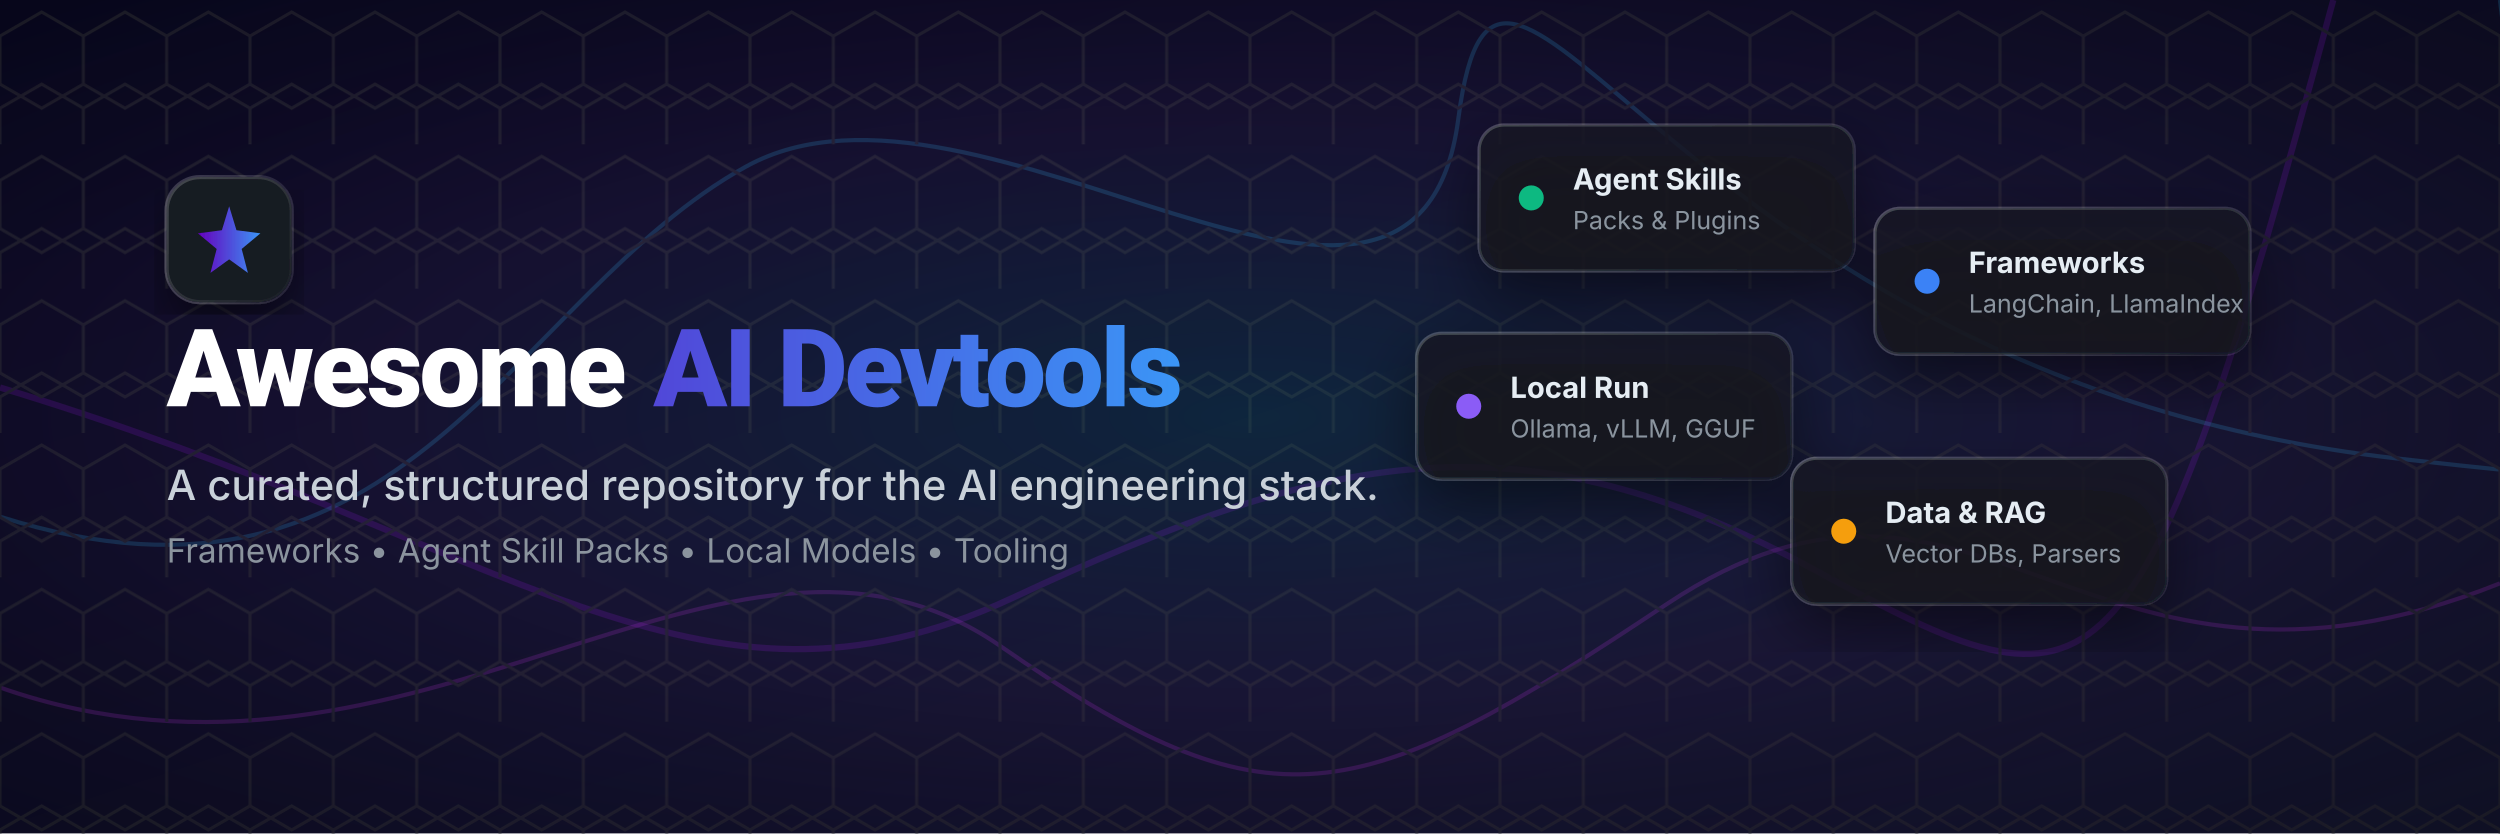
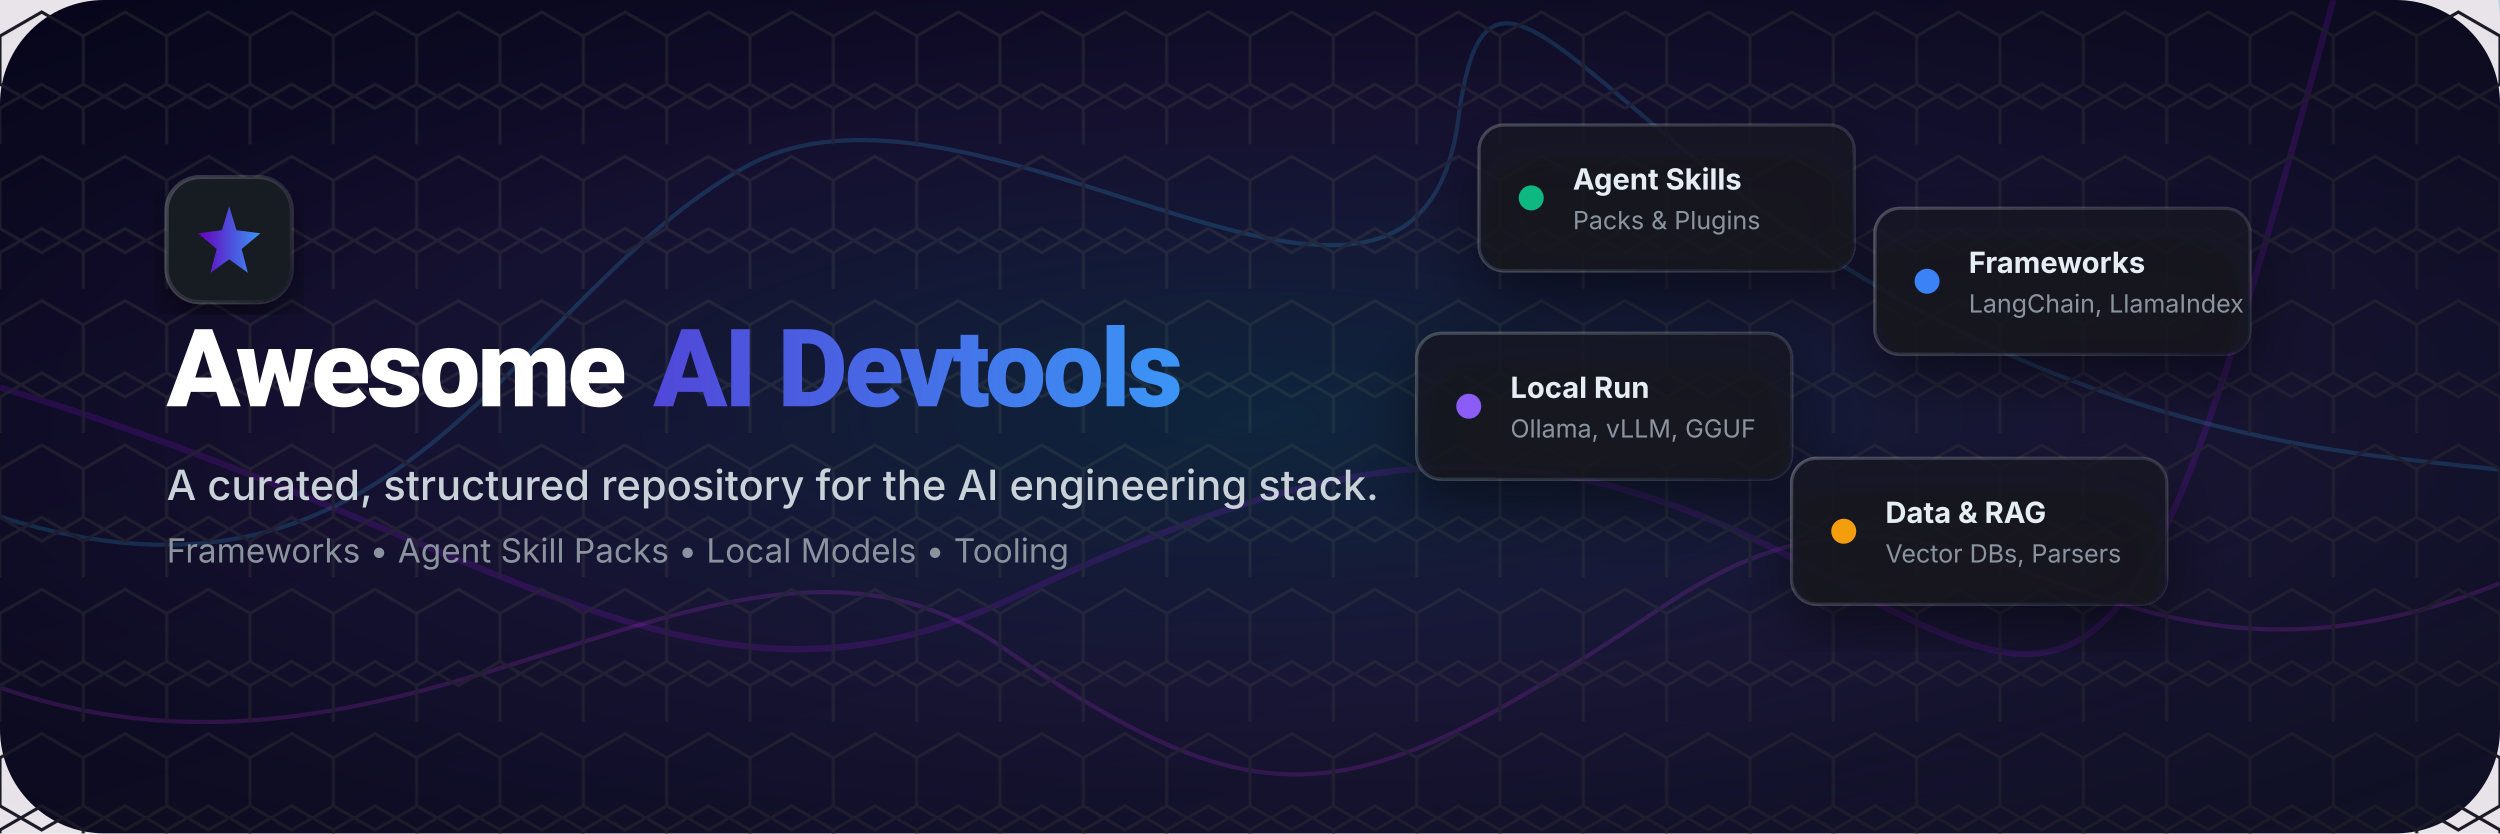
<svg xmlns="http://www.w3.org/2000/svg" viewBox="0 0 1200 400" width="1200" height="400">
  <defs>
    <linearGradient id="bg-grad" x1="0%" y1="0%" x2="100%" y2="100%">
      <stop offset="0%" stop-color="#020617" />
      <stop offset="100%" stop-color="#0B1121" />
    </linearGradient>
    <radialGradient id="ambient-glow" cx="50%" cy="50%" r="70%">
      <stop offset="0%" stop-color="#38BDF8" stop-opacity="0.15" />
      <stop offset="50%" stop-color="#A855F7" stop-opacity="0.10" />
      <stop offset="100%" stop-color="#5c015d" stop-opacity="0.05" />
    </radialGradient>
    <linearGradient id="text-grad" x1="0%" y1="0%" x2="100%" y2="0%">
      <stop offset="0%" stop-color="#6500bd" />
      <stop offset="100%" stop-color="#3b95f6" />
    </linearGradient>
    <linearGradient id="glass-border" x1="0%" y1="0%" x2="100%" y2="100%">
      <stop offset="0%" stop-color="#ffffff" stop-opacity="0.2" />
      <stop offset="100%" stop-color="#ffffff" stop-opacity="0.02" />
    </linearGradient>
    <pattern id="hex-bg" x="0" y="0" width="40" height="69.282" patternUnits="userSpaceOnUse">
      <path d="M 40 17.321 L 20 5.774 L 0 17.321 L 0 40.415 L 20 51.962 L 40 40.415 Z" fill="none" stroke="#161b22" stroke-width="1.5" />
      <path d="M 20 40.415 L 0 51.962 L 0 75.056 L 20 86.603 L 40 75.056 L 40 51.962 Z" fill="none" stroke="#161b22" stroke-width="1.5" />
    </pattern>
    <filter id="glass-blur" x="-20%" y="-20%" width="140%" height="140%">
      <feGaussianBlur in="SourceGraphic" stdDeviation="4" result="blur" />
      <feComposite in="SourceGraphic" in2="blur" operator="over" />
    </filter>
    <filter id="shadow" x="-10%" y="-10%" width="120%" height="120%">
      <feDropShadow dx="0" dy="12" stdDeviation="15" flood-color="#000000" flood-opacity="0.6" />
    </filter>
  </defs>
-   <rect width="100%" height="100%" fill="url(#bg-grad)" />
+   <rect width="100%" height="100%" rx="50" fill="url(#bg-grad)" />
  <path d="M0 186 C245 260, 334 358, 486 287 S730 197, 870 273 S1025 350, 1120 0" fill="none" stroke="#830fcb" opacity="0.2" stroke-width="3" />
  <path d="M0 248 C195 310, 246 142, 358 80 S680 210, 700 57 S800 180, 1150 220 S1220 197, 1200 0" fill="none" stroke="#27aedf" opacity="0.2" stroke-width="2" />
  <path d="M0 330 C200 400, 350 220, 480 310 S650 390, 800 290 S1000 360, 1200 280" fill="none" stroke="#b42ed5" opacity="0.2" stroke-width="2" />
  <rect width="100%" height="100%" fill="url(#hex-bg)" />
  <rect width="100%" height="100%" fill="url(#ambient-glow)" />
  <g transform="translate(80, 85)" filter="url(#shadow)">
    <rect x="0" y="0" width="60" height="60" rx="16" fill="#161b22" stroke="url(#glass-border)" stroke-width="2" />
    <path d="M 30 14 L 33.5 25.5 L 45 27 L 36 34.5 L 39 46 L 30 39.5 L 21 46 L 24 34.5 L 15 27 L 26.5 25.5 Z" fill="url(#text-grad)" />
  </g>
  <text x="80" y="195" font-family="system-ui, -apple-system, BlinkMacSystemFont, 'Segoe UI', Roboto, sans-serif" font-weight="800" font-size="52" letter-spacing="-1.5">
    <tspan fill="#FFFFFF">Awesome </tspan>
    <tspan fill="url(#text-grad)">AI Devtools</tspan>
  </text>
  <text x="80" y="240" font-family="system-ui, -apple-system, sans-serif" font-size="20" font-weight="500" fill="#c9d1d9">
        A curated, structured repository for the AI engineering stack.
    </text>
  <text x="80" y="270" font-family="system-ui, -apple-system, sans-serif" font-size="16" fill="#8b949e">
        Frameworks • Agent Skill Packs • Local Models • Tooling
    </text>
  <g filter="url(#shadow)">
    <g transform="translate(710, 60)">
      <rect width="180" height="70" rx="12" fill="#161b22" fill-opacity="0.8" stroke="url(#glass-border)" stroke-width="1.5" />
      <circle cx="25" cy="35" r="6" fill="#10B981" />
      <text x="45" y="31" font-family="system-ui, -apple-system, sans-serif" font-size="14" font-weight="700" fill="#e6edf3">Agent Skills</text>
      <text x="45" y="50" font-family="system-ui, -apple-system, sans-serif" font-size="12" fill="#8b949e">Packs &amp; Plugins</text>
    </g>
    <g transform="translate(900, 100)">
      <rect width="180" height="70" rx="12" fill="#161b22" fill-opacity="0.8" stroke="url(#glass-border)" stroke-width="1.5" />
      <circle cx="25" cy="35" r="6" fill="#3B82F6" />
      <text x="45" y="31" font-family="system-ui, -apple-system, sans-serif" font-size="14" font-weight="700" fill="#e6edf3">Frameworks</text>
      <text x="45" y="50" font-family="system-ui, -apple-system, sans-serif" font-size="12" fill="#8b949e">LangChain, LlamaIndex</text>
    </g>
    <g transform="translate(680, 160)">
      <rect width="180" height="70" rx="12" fill="#161b22" fill-opacity="0.8" stroke="url(#glass-border)" stroke-width="1.5" />
      <circle cx="25" cy="35" r="6" fill="#8B5CF6" />
      <text x="45" y="31" font-family="system-ui, -apple-system, sans-serif" font-size="14" font-weight="700" fill="#e6edf3">Local Run</text>
      <text x="45" y="50" font-family="system-ui, -apple-system, sans-serif" font-size="12" fill="#8b949e">Ollama, vLLM, GGUF</text>
    </g>
    <g transform="translate(860, 220)">
      <rect width="180" height="70" rx="12" fill="#161b22" fill-opacity="0.8" stroke="url(#glass-border)" stroke-width="1.5" />
      <circle cx="25" cy="35" r="6" fill="#F59E0B" />
      <text x="45" y="31" font-family="system-ui, -apple-system, sans-serif" font-size="14" font-weight="700" fill="#e6edf3">Data &amp; RAG</text>
      <text x="45" y="50" font-family="system-ui, -apple-system, sans-serif" font-size="12" fill="#8b949e">Vector DBs, Parsers</text>
    </g>
  </g>
</svg>
